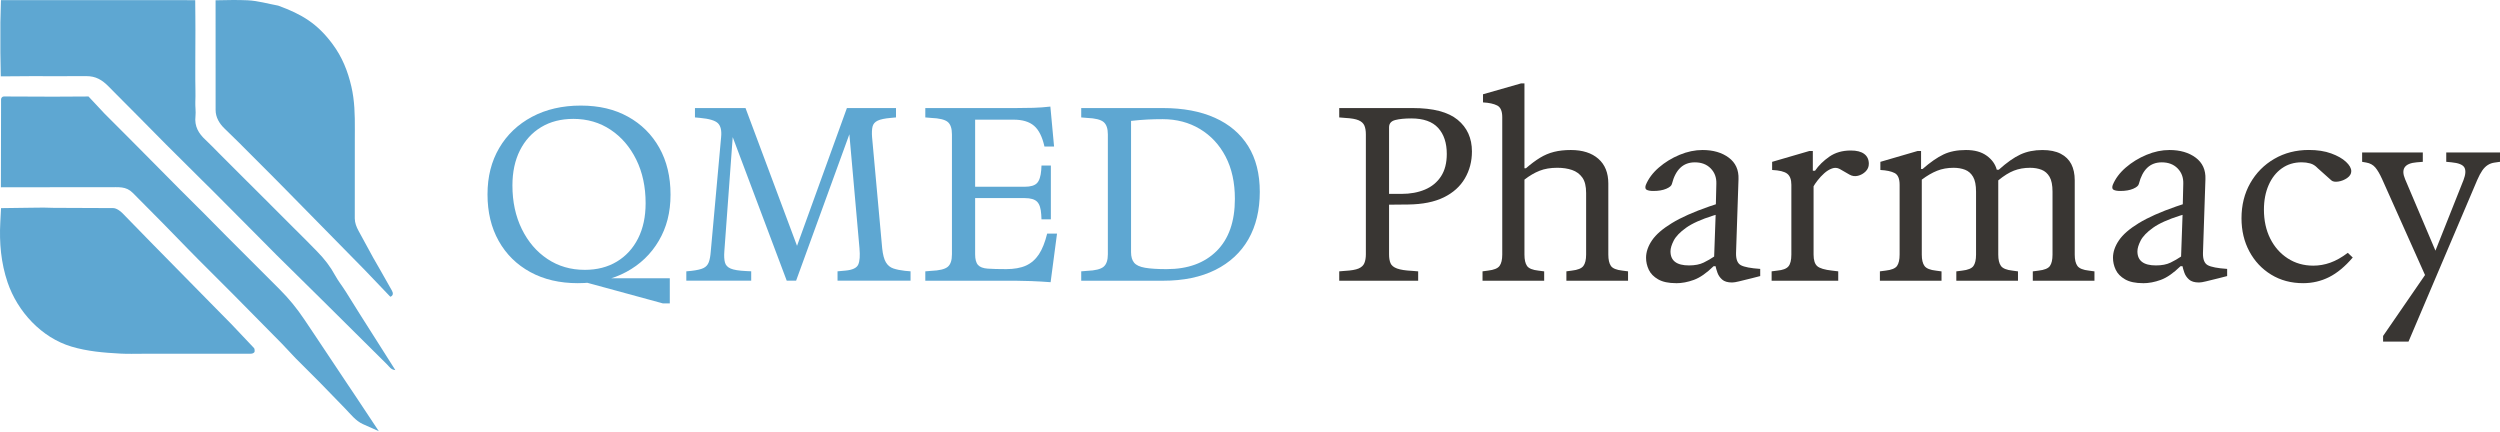
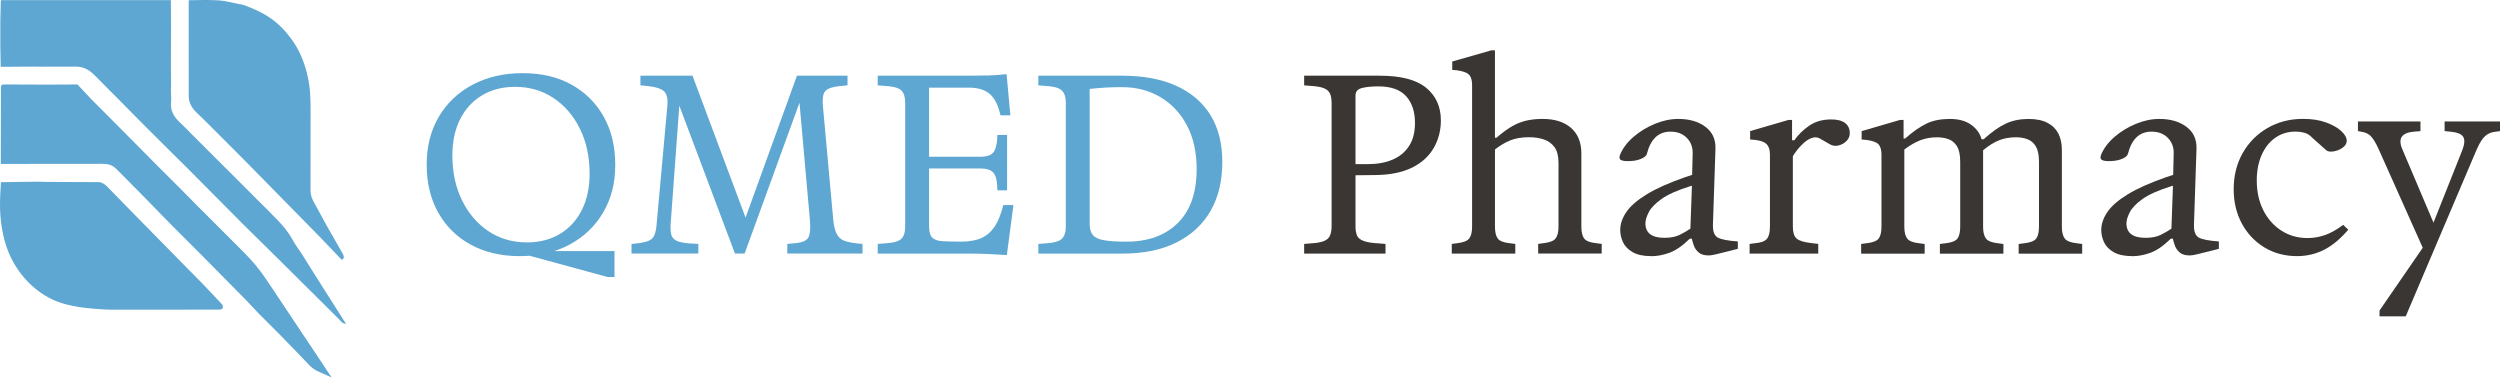
- <svg xmlns="http://www.w3.org/2000/svg" id="Layer_1" data-name="Layer 1" viewBox="0 0 1635.21 282.05">
+ <svg xmlns="http://www.w3.org/2000/svg" id="Layer_1" version="1.1" viewBox="0 0 1868.23 282.05">
  <defs>
    <style>
-       .cls-1 {
+       .st0 {
        fill: #5ea7d2;
      }

-       .cls-2 {
+       .st1 {
        fill: #393633;
      }
    </style>
  </defs>
  <g>
-     <path class="cls-1" d="M225.93,190.38l9.13,14.6,23.52,37.08c-2.84-.21-3.82-2.1-5.42-3.7l-34.83-34.57-8.6-8.52-28.89-28.51-12.25-12.35-30.16-30.32-6-5.92-23.86-23.73-18.41-18.62-13.65-13.72-5.42-5.48c-4.35-4.4-8.43-6.84-14.67-6.83l-25.71.06-6.23-.07-6.97.05-16.99.12-.27-15.71V14.73S.63.09.63.09l127.06.02.03,4.43.06,6.54.04,9.13-.03,8.35-.03,7.03-.02,8.47v8.02s.09,6.9.09,6.9c.04,2.6.04,5.05-.07,7.71-.12,2.95.43,6.41.1,9.27-.77,6.7,2.02,11.34,6.65,15.6,2.93,2.7,5.68,5.66,8.55,8.52l18.2,18.19,11.59,11.54,18.96,18.97,8.46,8.42,7.22,7.35c4.71,4.8,8.59,9.81,11.78,15.69,1.93,3.55,4.43,6.59,6.65,10.15Z" />
-     <path class="cls-1" d="M164.38,231.35l-24.18.04h-47.08c-4.91,0-9.46.17-14.33-.1-10.9-.59-21.5-1.44-32.08-4.6-19.54-5.84-35.26-22.85-41.76-42.03C.65,171.98-.51,158.73.19,145.49l.49-9.35,19.78-.27,8-.09,6.6.17,38.96.16c2.09,0,4.68,1.9,6.09,3.34l19.03,19.51,38.37,39.01,13.95,14.15,14.72,15.57c.4.42.46,2.01.29,2.51s-1.26,1.14-2.1,1.14Z" />
-     <path class="cls-1" d="M244.35,169l4.43,7.71,7.59,13.41c.81,1.43,1.01,3.23-1.06,3.99l-16.52-17.29-27.32-27.81-24.48-24.9-7.97-8.06-22.72-22.76-9.65-9.43c-3.12-3.05-5.62-7.1-5.62-11.87l-.02-71.8c7.25-.12,14-.34,21,0,6.86.34,13.17,2.26,19.95,3.49,15.59,5.69,25.58,11.71,35.58,25.18,6.23,8.39,9.96,17.65,12.3,27.81,2.13,9.24,2.3,18.42,2.26,27.9l-.02,6.02-.02,52.31c0,2.89,1.13,5.65,2.46,8.09l9.81,18Z" />
-     <path class="cls-1" d="M225.45,266.89l-16.65-17.13-15.53-15.53-8.97-9.52-31.73-32.14-23-23-6.74-6.85-16.28-16.69-19.65-19.82c-4.56-4.6-9.29-3.67-15.51-3.77l-43.36.03-27.45.04.11-52.36v-5.2c.01-.84.76-1.85,1.8-1.85l32.35.13,23.05-.12,10.41,11.13,20.51,20.55,29.3,29.56,15.83,15.77,14.19,14.36,34.72,34.72c6.19,6.19,11.35,12.51,16.22,19.78l7.23,10.79,20.76,31.14,5.26,7.84,15.46,23.29-10.4-4.63c-4.75-2.12-8.17-6.66-11.92-10.52Z" />
+     <path class="st0" d="M225.93,190.38l9.13,14.6,23.52,37.08c-2.84-.21-3.82-2.1-5.42-3.7l-34.83-34.57-8.6-8.52-28.89-28.51-12.25-12.35-30.16-30.32-6-5.92-23.86-23.73-18.41-18.62-13.65-13.72-5.42-5.48c-4.35-4.4-8.43-6.84-14.67-6.83l-25.71.06-6.23-.07-6.97.05-16.99.12-.27-15.71V14.73L.63.09l127.06.02.03,4.43.06,6.54.04,9.13-.03,8.35-.03,7.03-.02,8.47v8.02l.09,6.9c.04,2.6.04,5.05-.07,7.71-.12,2.95.43,6.41.1,9.27-.77,6.7,2.02,11.34,6.65,15.6,2.93,2.7,5.68,5.66,8.55,8.52l18.2,18.19,11.59,11.54,18.96,18.97,8.46,8.42,7.22,7.35c4.71,4.8,8.59,9.81,11.78,15.69,1.93,3.55,4.43,6.59,6.65,10.15h0Z" />
+     <path class="st0" d="M164.38,231.35l-24.18.04h-47.08c-4.91,0-9.46.17-14.33-.1-10.9-.59-21.5-1.44-32.08-4.6-19.54-5.84-35.26-22.85-41.76-42.03C.65,171.98-.51,158.73.19,145.49l.49-9.35,19.78-.27,8-.09,6.6.17,38.96.16c2.09,0,4.68,1.9,6.09,3.34l19.03,19.51,38.37,39.01,13.95,14.15,14.72,15.57c.4.42.46,2.01.29,2.51s-1.26,1.14-2.1,1.14h.01Z" />
+     <path class="st0" d="M244.35,169l4.43,7.71,7.59,13.41c.81,1.43,1.01,3.23-1.06,3.99l-16.52-17.29-27.32-27.81-24.48-24.9-7.97-8.06-22.72-22.76-9.65-9.43c-3.12-3.05-5.62-7.1-5.62-11.87l-.02-71.8c7.25-.12,14-.34,21,0,6.86.34,13.17,2.26,19.95,3.49,15.59,5.69,25.58,11.71,35.58,25.18,6.23,8.39,9.96,17.65,12.3,27.81,2.13,9.24,2.3,18.42,2.26,27.9l-.02,6.02-.02,52.31c0,2.89,1.13,5.65,2.46,8.09l9.81,18h.02Z" />
+     <path class="st0" d="M225.45,266.89l-16.65-17.13-15.53-15.53-8.97-9.52-31.73-32.14-23-23-6.74-6.85-16.28-16.69-19.65-19.82c-4.56-4.6-9.29-3.67-15.51-3.77l-43.36.03-27.45.04.11-52.36v-5.2c0-.84.76-1.85,1.8-1.85l32.35.13,23.05-.12,10.41,11.13,20.51,20.55,29.3,29.56,15.83,15.77,14.19,14.36,34.72,34.72c6.19,6.19,11.35,12.51,16.22,19.78l7.23,10.79,20.76,31.14,5.26,7.84,15.46,23.29-10.4-4.63c-4.75-2.12-8.17-6.66-11.92-10.52h-.01Z" />
  </g>
  <g>
-     <path class="cls-1" d="M377.92,185.22c-11.83,0-22.18-2.42-31.06-7.26-8.87-4.84-15.76-11.62-20.65-20.33-4.9-8.71-7.34-18.88-7.34-30.49s2.55-21.62,7.66-30.33c5.11-8.71,12.26-15.51,21.46-20.41,9.2-4.89,19.82-7.34,31.86-7.34s22.13,2.42,30.9,7.26c8.76,4.84,15.59,11.62,20.49,20.33,4.89,8.71,7.34,18.93,7.34,30.65s-2.56,21.46-7.66,30.17c-5.11,8.71-12.21,15.52-21.3,20.41-9.09,4.9-19.66,7.34-31.7,7.34ZM382.44,176.51c8.07,0,15.08-1.8,21.05-5.41,5.97-3.6,10.59-8.66,13.88-15.17,3.28-6.51,4.92-14.17,4.92-22.99,0-10.75-2.04-20.27-6.13-28.56-4.09-8.28-9.68-14.79-16.78-19.52-7.1-4.73-15.22-7.1-24.36-7.1-8.07,0-15.08,1.8-21.05,5.4-5.97,3.6-10.59,8.66-13.88,15.17-3.28,6.51-4.92,14.17-4.92,22.99,0,10.65,2.04,20.14,6.13,28.48,4.09,8.34,9.68,14.87,16.78,19.6,7.1,4.73,15.22,7.1,24.36,7.1ZM433.58,198.45l-49.69-13.55,1.61-2.9h52.6v16.46h-4.52Z" />
-     <path class="cls-1" d="M448.91,183.61v-6.13l3.39-.32c3.66-.43,6.29-1.05,7.91-1.86s2.74-2.07,3.39-3.79c.65-1.72,1.07-4.03,1.29-6.94l6.78-74.86c.43-4.3-.27-7.34-2.1-9.12-1.83-1.77-5.7-2.93-11.62-3.47l-3.39-.32v-6.13h33.07l35.82,95.83h-4.19l34.69-95.83h32.11v6.13l-3.39.32c-3.87.32-6.72.92-8.55,1.77-1.83.86-2.96,2.15-3.39,3.87-.43,1.72-.54,4.03-.32,6.94l6.62,72.76c.43,4.09,1.24,7.13,2.42,9.12,1.18,1.99,2.82,3.33,4.92,4.03,2.1.7,4.6,1.21,7.5,1.53l3.71.32v6.13h-47.76v-6.13l5.32-.48c4.52-.43,7.26-1.75,8.23-3.95.97-2.2,1.24-5.73.81-10.57l-7.1-80.02,2.26.48-36.62,100.67h-6.13l-35.33-93.9-5.49,74.86c-.22,2.9-.08,5.27.4,7.1.48,1.83,1.75,3.17,3.79,4.03,2.04.86,5.38,1.4,10,1.61l3.39.16v6.13h-42.43Z" />
-     <path class="cls-1" d="M687.2,184.58c-4.2-.32-8.42-.56-12.67-.73-4.25-.16-7.77-.24-10.57-.24h-58.73v-6.13l3.87-.32c5.27-.21,8.85-1.07,10.73-2.58,1.88-1.5,2.82-4.25,2.82-8.23v-78.41c0-3.98-.94-6.72-2.82-8.23-1.88-1.5-5.46-2.36-10.73-2.58l-3.87-.32v-6.13h59.05c3.98,0,7.85-.05,11.62-.16,3.76-.11,7.47-.38,11.13-.81l2.42,26.14h-6.29c-1.4-6.34-3.66-10.86-6.78-13.55-3.12-2.69-7.58-4.03-13.39-4.03h-25.17v43.88h32.43c3.87,0,6.56-.81,8.07-2.42,1.51-1.61,2.42-4.46,2.74-8.55l.16-2.9h6.13v35.17h-6.13l-.16-3.07c-.22-3.98-1.1-6.78-2.66-8.39-1.56-1.61-4.28-2.42-8.15-2.42h-32.43v36.78c0,3.23.62,5.54,1.86,6.94,1.24,1.4,3.36,2.21,6.37,2.42,3.01.22,7.04.32,12.1.32s9.6-.78,12.99-2.34c3.39-1.56,6.18-4.01,8.39-7.34,2.2-3.33,4-7.85,5.4-13.55h6.45l-4.19,31.78Z" />
-     <path class="cls-1" d="M707.21,183.61v-6.13l3.87-.32c5.27-.21,8.85-1.1,10.73-2.66,1.88-1.56,2.82-4.28,2.82-8.15v-78.41c0-3.87-.94-6.59-2.82-8.15-1.88-1.56-5.46-2.45-10.73-2.66l-3.87-.32v-6.13h53.4c13.23,0,24.58,2.12,34.04,6.37,9.46,4.25,16.72,10.43,21.78,18.55,5.05,8.12,7.58,18.1,7.58,29.93s-2.48,22.24-7.42,30.9c-4.95,8.66-12.16,15.35-21.62,20.09-9.47,4.73-20.87,7.1-34.2,7.1h-53.56ZM763.19,176.03c13.77,0,24.63-3.95,32.59-11.86,7.96-7.91,11.94-19.28,11.94-34.12,0-10.65-2.02-19.84-6.05-27.59-4.03-7.74-9.63-13.77-16.78-18.07-7.15-4.3-15.3-6.45-24.44-6.45-3.44,0-6.78.08-10,.24-3.23.16-6.78.46-10.65.89v85.83c0,3.01.67,5.32,2.02,6.94,1.34,1.61,3.74,2.72,7.18,3.31,3.44.59,8.17.89,14.2.89Z" />
-     <path class="cls-2" d="M875.97,183.61v-6.13l3.87-.32c3.98-.21,6.91-.73,8.79-1.53,1.88-.81,3.15-1.99,3.79-3.55.64-1.56.97-3.47.97-5.73v-78.41c0-2.36-.32-4.3-.97-5.81-.65-1.5-1.91-2.66-3.79-3.47-1.88-.81-4.81-1.32-8.79-1.53l-3.87-.32v-6.13h48.08c13.34,0,23.12,2.56,29.36,7.66,6.24,5.11,9.36,12.02,9.36,20.73,0,6.45-1.53,12.32-4.6,17.59-3.07,5.27-7.66,9.41-13.79,12.42-6.13,3.01-13.87,4.57-23.23,4.68l-16.78.16v-7.1h12.26c5.81,0,10.94-.94,15.41-2.82,4.46-1.88,7.96-4.76,10.49-8.63,2.53-3.87,3.79-8.77,3.79-14.68,0-7.2-1.88-12.88-5.65-17.02-3.77-4.14-9.63-6.21-17.59-6.21-4.3,0-7.8.35-10.49,1.05-2.69.7-4.03,2.29-4.03,4.76v83.09c0,2.37.32,4.3.97,5.81.64,1.51,2.07,2.66,4.28,3.47,2.2.81,5.51,1.32,9.92,1.53l3.87.32v6.13h-51.63Z" />
-     <path class="cls-2" d="M969.7,183.61v-6.13l3.55-.48c3.87-.43,6.4-1.45,7.58-3.06,1.18-1.61,1.77-4.09,1.77-7.42v-89.86c0-3.98-1.1-6.53-3.31-7.66-2.21-1.13-5.3-1.8-9.28-2.02v-5.32l24.85-7.1h2.26v55.5h.97c3.23-2.8,6.29-5.08,9.2-6.86,2.9-1.77,5.97-3.07,9.2-3.87,3.23-.81,6.88-1.21,10.97-1.21,7.64,0,13.63,1.91,17.99,5.73,4.36,3.82,6.53,9.22,6.53,16.21v46.46c0,3.33.56,5.81,1.69,7.42,1.13,1.61,3.63,2.64,7.5,3.06l3.71.48v6.13h-40.33v-6.13l3.55-.48c3.87-.43,6.4-1.45,7.58-3.06,1.18-1.61,1.78-4.09,1.78-7.42v-40.33c0-4.41-.83-7.77-2.5-10.08-1.67-2.31-3.9-3.95-6.7-4.92-2.8-.97-6.03-1.45-9.68-1.45-4.41,0-8.26.65-11.54,1.94-3.28,1.29-6.59,3.23-9.92,5.81v49.05c0,3.33.56,5.81,1.69,7.42,1.13,1.61,3.63,2.64,7.5,3.06l3.71.48v6.13h-40.33Z" />
-     <path class="cls-2" d="M1096.35,185.22c-4.95,0-8.87-.83-11.78-2.5-2.9-1.67-4.95-3.76-6.13-6.29-1.19-2.53-1.78-5.13-1.78-7.82,0-3.76,1.29-7.56,3.87-11.37,2.58-3.82,6.91-7.58,12.99-11.29,6.08-3.71,14.22-7.34,24.44-10.89l4.36-1.45.32-13.55c.11-3.98-1.13-7.29-3.71-9.92-2.58-2.63-6.03-3.95-10.33-3.95-3.87,0-7.04,1.18-9.52,3.55-2.48,2.37-4.3,5.86-5.49,10.49-.22,1.18-1.45,2.26-3.71,3.23-2.26.97-5.06,1.45-8.39,1.45-1.94,0-3.39-.24-4.36-.73s-1.18-1.53-.65-3.15c1.72-4.19,4.57-8.01,8.55-11.45,3.98-3.44,8.5-6.21,13.55-8.31,5.05-2.1,10.06-3.15,15-3.15,6.99,0,12.72,1.67,17.18,5,4.46,3.33,6.59,8.01,6.37,14.04l-1.61,48.24c-.11,4.19.94,6.88,3.15,8.07,2.2,1.18,6.43,1.99,12.66,2.42v4.68l-5.65,1.45c-3.55.86-6.29,1.53-8.23,2.02-1.94.48-3.44.73-4.52.73-2.9,0-5.08-.64-6.53-1.94s-2.48-2.8-3.07-4.52c-.59-1.72-1-3.12-1.21-4.19h-1.29c-4.63,4.52-8.93,7.5-12.91,8.95-3.98,1.45-7.85,2.18-11.62,2.18ZM1104.74,173.61c3.87,0,7.07-.62,9.6-1.86,2.53-1.24,4.81-2.55,6.86-3.95l.97-27.27-1.61.48c-7.85,2.48-13.77,5.14-17.75,7.99-3.98,2.85-6.67,5.65-8.07,8.39-1.4,2.74-2.1,5.08-2.1,7.02,0,6.13,4.03,9.2,12.1,9.2Z" />
-     <path class="cls-2" d="M1158.79,183.61v-6.13l3.71-.48c3.55-.32,5.97-1.23,7.26-2.74,1.29-1.5,1.94-4.09,1.94-7.74v-45.66c0-3.44-.92-5.86-2.74-7.26-1.83-1.4-5.11-2.2-9.84-2.42v-5.32l24.36-7.1h2.26v12.91h1.45c2.36-3.44,5.49-6.51,9.36-9.2,3.87-2.69,8.55-4.03,14.04-4.03,3.87,0,6.8.75,8.79,2.26,1.99,1.51,2.99,3.66,2.99,6.45,0,1.94-.7,3.6-2.1,5s-3.07,2.34-5,2.82c-1.94.48-3.77.24-5.49-.73l-6.45-3.71c-1.61-.86-3.31-.97-5.08-.32-1.77.65-3.47,1.69-5.08,3.15-1.61,1.45-3.04,2.98-4.28,4.6-1.24,1.61-2.12,2.9-2.66,3.87v44.69c0,3.66.81,6.19,2.42,7.58,1.61,1.4,4.84,2.37,9.68,2.9l4.03.48v6.13h-43.56Z" />
-     <path class="cls-2" d="M1229.61,183.61v-6.13l3.71-.48c3.87-.43,6.37-1.45,7.5-3.06,1.13-1.61,1.69-4.09,1.69-7.42v-45.66c0-3.98-1.08-6.53-3.23-7.66-2.15-1.13-5.27-1.8-9.36-2.02v-5.32l24.36-7.1h2.26v11.78h.97c5.05-4.41,9.62-7.58,13.71-9.52,4.09-1.94,8.98-2.9,14.68-2.9s10.11,1.24,13.55,3.71c3.44,2.48,5.65,5.54,6.61,9.2h1.29c5.27-4.73,10-8.07,14.2-10,4.2-1.94,8.98-2.9,14.36-2.9,4.84,0,8.82.81,11.94,2.42,3.12,1.61,5.43,3.87,6.94,6.78,1.5,2.9,2.26,6.45,2.26,10.65v48.56c0,3.33.59,5.81,1.77,7.42,1.18,1.61,3.71,2.64,7.58,3.06l3.55.48v6.13h-40.33v-6.13l3.71-.48c3.87-.43,6.37-1.45,7.5-3.06,1.13-1.61,1.69-4.09,1.69-7.42v-41.14c0-4.3-.65-7.55-1.94-9.76-1.29-2.2-3.04-3.74-5.24-4.6-2.21-.86-4.71-1.29-7.5-1.29-3.87,0-7.4.62-10.57,1.86-3.17,1.24-6.59,3.36-10.24,6.37v48.56c0,3.33.59,5.81,1.77,7.42,1.18,1.61,3.71,2.64,7.58,3.06l3.55.48v6.13h-40.33v-6.13l3.71-.48c3.87-.43,6.37-1.45,7.5-3.06,1.13-1.61,1.69-4.09,1.69-7.42v-41.14c0-4.3-.65-7.55-1.94-9.76-1.29-2.2-3.04-3.74-5.24-4.6-2.21-.86-4.71-1.29-7.5-1.29-3.98,0-7.58.65-10.81,1.94s-6.56,3.23-10,5.81v49.05c0,3.33.59,5.81,1.78,7.42,1.18,1.61,3.71,2.64,7.58,3.06l3.55.48v6.13h-40.33Z" />
-     <path class="cls-2" d="M1401.76,185.22c-4.95,0-8.87-.83-11.78-2.5-2.9-1.67-4.95-3.76-6.13-6.29-1.19-2.53-1.78-5.13-1.78-7.82,0-3.76,1.29-7.56,3.87-11.37,2.58-3.82,6.91-7.58,12.99-11.29,6.08-3.71,14.22-7.34,24.44-10.89l4.36-1.45.32-13.55c.11-3.98-1.13-7.29-3.71-9.92-2.58-2.63-6.03-3.95-10.33-3.95-3.87,0-7.04,1.18-9.52,3.55-2.48,2.37-4.3,5.86-5.49,10.49-.22,1.18-1.45,2.26-3.71,3.23-2.26.97-5.06,1.45-8.39,1.45-1.94,0-3.39-.24-4.36-.73s-1.18-1.53-.65-3.15c1.72-4.19,4.57-8.01,8.55-11.45,3.98-3.44,8.5-6.21,13.55-8.31,5.05-2.1,10.06-3.15,15-3.15,6.99,0,12.72,1.67,17.18,5,4.46,3.33,6.59,8.01,6.37,14.04l-1.61,48.24c-.11,4.19.94,6.88,3.15,8.07,2.2,1.18,6.43,1.99,12.66,2.42v4.68l-5.65,1.45c-3.55.86-6.29,1.53-8.23,2.02-1.94.48-3.44.73-4.52.73-2.9,0-5.08-.64-6.53-1.94s-2.48-2.8-3.07-4.52c-.59-1.72-1-3.12-1.21-4.19h-1.29c-4.63,4.52-8.93,7.5-12.91,8.95-3.98,1.45-7.85,2.18-11.62,2.18ZM1410.15,173.61c3.87,0,7.07-.62,9.6-1.86,2.53-1.24,4.81-2.55,6.86-3.95l.97-27.27-1.61.48c-7.85,2.48-13.77,5.14-17.75,7.99-3.98,2.85-6.67,5.65-8.07,8.39-1.4,2.74-2.1,5.08-2.1,7.02,0,6.13,4.03,9.2,12.1,9.2Z" />
-     <path class="cls-2" d="M1506.46,185.22c-7.85,0-14.82-1.86-20.89-5.57-6.08-3.71-10.84-8.76-14.28-15.17-3.44-6.4-5.16-13.63-5.16-21.7,0-8.6,1.91-16.27,5.73-22.99,3.82-6.72,9.06-12.02,15.73-15.89,6.67-3.87,14.2-5.81,22.59-5.81,5.59,0,10.46.75,14.6,2.26,4.14,1.51,7.37,3.33,9.68,5.49,2.31,2.15,3.47,4.19,3.47,6.13,0,1.72-.89,3.2-2.66,4.44-1.77,1.24-3.71,2.02-5.81,2.34-2.1.32-3.63.06-4.6-.81l-9.04-8.07c-1.4-1.5-2.98-2.5-4.76-2.98-1.77-.48-3.63-.73-5.57-.73-4.95,0-9.28,1.32-12.99,3.95-3.71,2.64-6.59,6.29-8.63,10.97-2.04,4.68-3.07,10.03-3.07,16.05,0,7.1,1.37,13.39,4.11,18.88,2.74,5.49,6.56,9.82,11.46,12.99,4.89,3.17,10.46,4.76,16.7,4.76,3.76,0,7.47-.64,11.13-1.94,3.66-1.29,7.47-3.44,11.46-6.45l3.23,3.07c-5.06,5.92-10.22,10.19-15.49,12.83-5.27,2.63-10.92,3.95-16.94,3.95Z" />
-     <path class="cls-2" d="M1558.74,223.46v-3.71l27.43-39.85-28.07-62.76c-1.51-3.33-2.98-5.86-4.44-7.58-1.45-1.72-3.42-2.8-5.89-3.23l-2.74-.48v-6.13h39.69v6.13l-4.03.32c-7.85.65-10.38,4.3-7.58,10.97l22.26,52.43-4.68.16,20.65-51.95c1.4-3.66,1.59-6.4.57-8.23-1.02-1.83-3.85-2.96-8.47-3.39l-3.39-.32v-6.13h35.17v6.13l-3.39.48c-1.72.22-3.25.75-4.6,1.61-1.35.86-2.56,2.07-3.63,3.63-1.08,1.56-2.15,3.58-3.23,6.05l-45.01,105.84h-16.62Z" />
+     <path class="st0" d="M388.37,191.4c-13.92,0-26.11-2.85-36.56-8.55-10.44-5.7-18.55-13.68-24.31-23.93-5.77-10.25-8.64-22.22-8.64-35.89s3-25.45,9.02-35.7c6.01-10.25,14.43-18.26,25.26-24.02,10.83-5.76,23.33-8.64,37.5-8.64s26.05,2.85,36.37,8.55c10.31,5.7,18.35,13.68,24.12,23.93,5.76,10.25,8.64,22.28,8.64,36.08s-3.01,25.26-9.02,35.51c-6.01,10.25-14.37,18.27-25.07,24.02-10.7,5.77-23.14,8.64-37.31,8.64h0ZM393.69,181.15c9.5,0,17.75-2.12,24.78-6.37,7.03-4.24,12.46-10.19,16.34-17.86,3.86-7.66,5.79-16.68,5.79-27.06,0-12.65-2.4-23.86-7.22-33.62-4.81-9.75-11.39-17.41-19.75-22.98s-17.91-8.36-28.67-8.36c-9.5,0-17.75,2.12-24.78,6.36-7.03,4.24-12.46,10.19-16.34,17.86-3.86,7.66-5.79,16.68-5.79,27.06,0,12.54,2.4,23.71,7.22,33.52s11.39,17.5,19.75,23.07c8.36,5.57,17.91,8.36,28.67,8.36h0ZM453.89,206.97l-58.49-15.95,1.89-3.41h61.91v19.37h-5.32Z" />
+     <path class="st0" d="M471.93,189.5v-7.22l3.99-.38c4.31-.51,7.4-1.24,9.31-2.19s3.23-2.44,3.99-4.46c.77-2.02,1.26-4.74,1.52-8.17l7.98-88.11c.51-5.06-.32-8.64-2.47-10.73-2.15-2.08-6.71-3.45-13.68-4.08l-3.99-.38v-7.22h38.92l42.16,112.79h-4.93l40.83-112.79h37.79v7.22l-3.99.38c-4.56.38-7.91,1.08-10.06,2.08-2.15,1.01-3.48,2.53-3.99,4.56s-.64,4.74-.38,8.17l7.79,85.64c.51,4.81,1.46,8.39,2.85,10.73,1.39,2.34,3.32,3.92,5.79,4.74s5.41,1.42,8.83,1.8l4.37.38v7.22h-56.21v-7.22l6.26-.56c5.32-.51,8.55-2.06,9.69-4.65s1.46-6.74.95-12.44l-8.36-94.18,2.66.56-43.1,118.49h-7.22l-41.58-110.52-6.46,88.11c-.26,3.41-.09,6.2.47,8.36.56,2.15,2.06,3.73,4.46,4.74s6.33,1.65,11.77,1.89l3.99.19v7.22h-49.94v.04Z" />
+     <path class="st0" d="M752.4,190.65c-4.94-.38-9.91-.66-14.91-.86-5-.19-9.15-.28-12.44-.28h-69.13v-7.22l4.56-.38c6.2-.25,10.42-1.26,12.63-3.04,2.21-1.77,3.32-5,3.32-9.69v-92.29c0-4.68-1.11-7.91-3.32-9.69-2.21-1.77-6.43-2.78-12.63-3.04l-4.56-.38v-7.22h69.5c4.68,0,9.24-.06,13.68-.19,4.43-.13,8.79-.45,13.1-.95l2.85,30.77h-7.4c-1.65-7.46-4.31-12.78-7.98-15.95-3.67-3.17-8.92-4.74-15.76-4.74h-29.63v51.65h38.17c4.56,0,7.72-.95,9.5-2.85s2.85-5.25,3.23-10.06l.19-3.41h7.22v41.4h-7.22l-.19-3.61c-.26-4.68-1.29-7.98-3.13-9.88s-5.04-2.85-9.59-2.85h-38.17v43.29c0,3.8.73,6.52,2.19,8.17,1.46,1.65,3.95,2.6,7.5,2.85,3.54.26,8.29.38,14.24.38s11.3-.92,15.29-2.75,7.27-4.72,9.88-8.64c2.59-3.92,4.71-9.24,6.36-15.95h7.59l-4.93,37.41h.01Z" />
+     <path class="st0" d="M775.95,189.5v-7.22l4.56-.38c6.2-.25,10.42-1.29,12.63-3.13s3.32-5.04,3.32-9.59v-92.29c0-4.56-1.11-7.76-3.32-9.59-2.21-1.84-6.43-2.88-12.63-3.13l-4.56-.38v-7.22h62.85c15.57,0,28.93,2.5,40.07,7.5,11.13,5,19.68,12.28,25.64,21.83,5.94,9.56,8.92,21.3,8.92,35.23s-2.92,26.18-8.73,36.37c-5.83,10.19-14.31,18.07-25.45,23.65-11.15,5.57-24.56,8.36-40.25,8.36h-63.04ZM841.84,180.58c16.21,0,28.99-4.65,38.36-13.96,9.37-9.31,14.05-22.69,14.05-40.16,0-12.54-2.38-23.35-7.12-32.47-4.74-9.11-11.33-16.21-19.75-21.27-8.42-5.06-18.01-7.59-28.77-7.59-4.05,0-7.98.09-11.77.28-3.8.19-7.98.54-12.54,1.05v101.02c0,3.54.79,6.26,2.38,8.17,1.58,1.89,4.4,3.2,8.45,3.9s9.62,1.05,16.71,1.05h-.01Z" />
+     <path class="st1" d="M974.58,189.5v-7.22l4.56-.38c4.68-.25,8.13-.86,10.35-1.8,2.21-.95,3.71-2.34,4.46-4.18.75-1.84,1.14-4.08,1.14-6.74v-92.29c0-2.78-.38-5.06-1.14-6.84-.77-1.77-2.25-3.13-4.46-4.08s-5.66-1.55-10.35-1.8l-4.56-.38v-7.22h56.59c15.7,0,27.21,3.01,34.56,9.02,7.34,6.01,11.02,14.15,11.02,24.4,0,7.59-1.8,14.5-5.41,20.7-3.61,6.2-9.02,11.08-16.23,14.62s-16.33,5.38-27.34,5.51l-19.75.19v-8.36h14.43c6.84,0,12.88-1.11,18.14-3.32,5.25-2.21,9.37-5.6,12.35-10.16,2.98-4.56,4.46-10.32,4.46-17.28,0-8.47-2.21-15.16-6.65-20.03-4.44-4.87-11.33-7.31-20.7-7.31-5.06,0-9.18.41-12.35,1.24-3.17.82-4.74,2.7-4.74,5.6v97.8c0,2.79.38,5.06,1.14,6.84.75,1.78,2.44,3.13,5.04,4.08,2.59.95,6.49,1.55,11.68,1.8l4.56.38v7.22h-60.77,0Z" />
+     <path class="st1" d="M1084.9,189.5v-7.22l4.18-.56c4.56-.51,7.53-1.71,8.92-3.6s2.08-4.81,2.08-8.73V63.62c0-4.68-1.29-7.69-3.9-9.02-2.6-1.33-6.24-2.12-10.92-2.38v-6.26l29.25-8.36h2.66v65.32h1.14c3.8-3.3,7.4-5.98,10.83-8.07,3.41-2.08,7.03-3.61,10.83-4.56,3.8-.95,8.1-1.42,12.91-1.42,8.99,0,16.04,2.25,21.17,6.74,5.13,4.5,7.69,10.85,7.69,19.08v54.68c0,3.92.66,6.84,1.99,8.73,1.33,1.89,4.27,3.11,8.83,3.6l4.37.56v7.22h-47.47v-7.22l4.18-.56c4.56-.51,7.53-1.71,8.92-3.6,1.39-1.89,2.1-4.81,2.1-8.73v-47.47c0-5.19-.98-9.15-2.94-11.86-1.97-2.72-4.59-4.65-7.89-5.79-3.3-1.14-7.1-1.71-11.39-1.71-5.19,0-9.72.77-13.58,2.28-3.86,1.52-7.76,3.8-11.68,6.84v57.73c0,3.92.66,6.84,1.99,8.73s4.27,3.11,8.83,3.6l4.37.56v7.22h-47.47v-.02Z" />
+     <path class="st1" d="M1233.97,191.4c-5.83,0-10.44-.98-13.87-2.94-3.41-1.97-5.83-4.43-7.22-7.4-1.4-2.98-2.1-6.04-2.1-9.2,0-4.43,1.52-8.9,4.56-13.38,3.04-4.5,8.13-8.92,15.29-13.29,7.16-4.37,16.74-8.64,28.77-12.82l5.13-1.71.38-15.95c.13-4.68-1.33-8.58-4.37-11.68s-7.1-4.65-12.16-4.65c-4.56,0-8.29,1.39-11.21,4.18s-5.06,6.9-6.46,12.35c-.26,1.39-1.71,2.66-4.37,3.8s-5.96,1.71-9.88,1.71c-2.28,0-3.99-.28-5.13-.86s-1.39-1.8-.77-3.71c2.02-4.93,5.38-9.43,10.06-13.48,4.68-4.05,10-7.31,15.95-9.78s11.84-3.71,17.66-3.71c8.23,0,14.97,1.97,20.22,5.89,5.25,3.92,7.76,9.43,7.5,16.53l-1.89,56.78c-.13,4.93,1.11,8.1,3.71,9.5,2.59,1.39,7.57,2.34,14.9,2.85v5.51l-6.65,1.71c-4.18,1.01-7.4,1.8-9.69,2.38-2.28.56-4.05.86-5.32.86-3.41,0-5.98-.75-7.69-2.28s-2.92-3.3-3.61-5.32-1.18-3.67-1.42-4.93h-1.52c-5.45,5.32-10.51,8.83-15.2,10.53s-9.24,2.57-13.68,2.57l.06-.04ZM1243.85,177.73c4.56,0,8.32-.73,11.3-2.19s5.66-3,8.07-4.65l1.14-32.1-1.89.56c-9.24,2.92-16.21,6.05-20.89,9.4s-7.85,6.65-9.5,9.88c-1.65,3.23-2.47,5.98-2.47,8.26,0,7.22,4.74,10.83,14.24,10.83Z" />
+     <path class="st1" d="M1307.47,189.5v-7.22l4.37-.56c4.18-.38,7.03-1.45,8.55-3.23,1.52-1.77,2.28-4.81,2.28-9.11v-53.74c0-4.05-1.08-6.9-3.23-8.55-2.15-1.65-6.01-2.59-11.58-2.85v-6.26l28.67-8.36h2.66v15.2h1.71c2.78-4.05,6.46-7.66,11.02-10.83,4.56-3.17,10.06-4.74,16.53-4.74,4.56,0,8,.88,10.35,2.66s3.52,4.31,3.52,7.59c0,2.28-.82,4.24-2.47,5.89s-3.61,2.75-5.89,3.32c-2.28.56-4.44.28-6.46-.86l-7.59-4.37c-1.89-1.01-3.9-1.14-5.98-.38-2.08.77-4.08,1.99-5.98,3.71-1.89,1.71-3.58,3.51-5.04,5.41-1.46,1.89-2.5,3.41-3.13,4.56v52.6c0,4.31.95,7.29,2.85,8.92,1.89,1.65,5.7,2.79,11.39,3.41l4.74.56v7.22h-51.28Z" />
+     <path class="st1" d="M1390.82,189.5v-7.22l4.37-.56c4.56-.51,7.5-1.71,8.83-3.6s1.99-4.81,1.99-8.73v-53.74c0-4.68-1.27-7.69-3.8-9.02-2.53-1.33-6.2-2.12-11.02-2.38v-6.26l28.67-8.36h2.66v13.87h1.14c5.94-5.19,11.32-8.92,16.14-11.21,4.81-2.28,10.57-3.41,17.28-3.41s11.9,1.46,15.95,4.37c4.05,2.92,6.65,6.52,7.78,10.83h1.52c6.2-5.57,11.77-9.5,16.71-11.77,4.94-2.28,10.57-3.41,16.9-3.41,5.7,0,10.38.95,14.05,2.85s6.39,4.56,8.17,7.98c1.77,3.41,2.66,7.59,2.66,12.54v57.16c0,3.92.69,6.84,2.08,8.73s4.37,3.11,8.92,3.6l4.18.56v7.22h-47.47v-7.22l4.37-.56c4.56-.51,7.5-1.71,8.83-3.6s1.99-4.81,1.99-8.73v-48.42c0-5.06-.77-8.89-2.28-11.49-1.52-2.59-3.58-4.4-6.17-5.41-2.6-1.01-5.54-1.52-8.83-1.52-4.56,0-8.71.73-12.44,2.19-3.73,1.46-7.76,3.95-12.05,7.5v57.16c0,3.92.69,6.84,2.08,8.73s4.37,3.11,8.92,3.6l4.18.56v7.22h-47.47v-7.22l4.37-.56c4.56-.51,7.5-1.71,8.83-3.6s1.99-4.81,1.99-8.73v-48.42c0-5.06-.77-8.89-2.28-11.49-1.52-2.59-3.58-4.4-6.17-5.41-2.6-1.01-5.54-1.52-8.83-1.52-4.68,0-8.92.77-12.72,2.28s-7.72,3.8-11.77,6.84v57.73c0,3.92.69,6.84,2.1,8.73,1.39,1.89,4.37,3.11,8.92,3.6l4.18.56v7.22h-47.47l.02-.04Z" />
+     <path class="st1" d="M1593.44,191.4c-5.83,0-10.44-.98-13.87-2.94-3.41-1.97-5.83-4.43-7.22-7.4-1.4-2.98-2.1-6.04-2.1-9.2,0-4.43,1.52-8.9,4.56-13.38,3.04-4.5,8.13-8.92,15.29-13.29,7.16-4.37,16.74-8.64,28.77-12.82l5.13-1.71.38-15.95c.13-4.68-1.33-8.58-4.37-11.68s-7.1-4.65-12.16-4.65c-4.56,0-8.29,1.39-11.21,4.18s-5.06,6.9-6.46,12.35c-.26,1.39-1.71,2.66-4.37,3.8s-5.96,1.71-9.88,1.71c-2.28,0-3.99-.28-5.13-.86s-1.39-1.8-.77-3.71c2.02-4.93,5.38-9.43,10.06-13.48,4.68-4.05,10-7.31,15.95-9.78s11.84-3.71,17.66-3.71c8.23,0,14.97,1.97,20.22,5.89,5.25,3.92,7.76,9.43,7.5,16.53l-1.89,56.78c-.13,4.93,1.11,8.1,3.71,9.5,2.59,1.39,7.57,2.34,14.9,2.85v5.51l-6.65,1.71c-4.18,1.01-7.4,1.8-9.69,2.38-2.28.56-4.05.86-5.32.86-3.41,0-5.98-.75-7.69-2.28s-2.92-3.3-3.61-5.32-1.18-3.67-1.42-4.93h-1.52c-5.45,5.32-10.51,8.83-15.2,10.53s-9.24,2.57-13.68,2.57l.06-.04ZM1603.32,177.73c4.56,0,8.32-.73,11.3-2.19s5.66-3,8.07-4.65l1.14-32.1-1.89.56c-9.24,2.92-16.21,6.05-20.89,9.4s-7.85,6.65-9.5,9.88c-1.65,3.23-2.47,5.98-2.47,8.26,0,7.22,4.74,10.83,14.24,10.83Z" />
+     <path class="st1" d="M1716.68,191.4c-9.24,0-17.44-2.19-24.59-6.56-7.16-4.37-12.76-10.31-16.81-17.86-4.05-7.53-6.07-16.04-6.07-25.54,0-10.12,2.25-19.15,6.74-27.06,4.5-7.91,10.66-14.15,18.51-18.7,7.85-4.56,16.71-6.84,26.59-6.84,6.58,0,12.31.88,17.18,2.66s8.67,3.92,11.39,6.46c2.72,2.53,4.08,4.93,4.08,7.22,0,2.02-1.05,3.77-3.13,5.23-2.08,1.46-4.37,2.38-6.84,2.75-2.47.38-4.27.07-5.41-.95l-10.64-9.5c-1.65-1.77-3.51-2.94-5.6-3.51-2.08-.56-4.27-.86-6.56-.86-5.83,0-10.92,1.55-15.29,4.65-4.37,3.11-7.76,7.4-10.16,12.91-2.4,5.51-3.61,11.81-3.61,18.89,0,8.36,1.61,15.76,4.84,22.22,3.23,6.46,7.72,11.56,13.49,15.29,5.76,3.73,12.31,5.6,19.66,5.6,4.43,0,8.79-.75,13.1-2.28,4.31-1.52,8.79-4.05,13.49-7.59l3.8,3.61c-5.96,6.97-12.03,11.99-18.23,15.1-6.2,3.1-12.85,4.65-19.94,4.65h0Z" />
+     <path class="st1" d="M1778.21,236.41v-4.37l32.29-46.9-33.04-73.87c-1.78-3.92-3.51-6.9-5.23-8.92-1.71-2.02-4.03-3.3-6.93-3.8l-3.23-.56v-7.22h46.72v7.22l-4.74.38c-9.24.77-12.22,5.06-8.92,12.91l26.2,61.71-5.51.19,24.31-61.15c1.65-4.31,1.87-7.53.67-9.69-1.2-2.15-4.53-3.48-9.97-3.99l-3.99-.38v-7.22h41.4v7.22l-3.99.56c-2.02.26-3.83.88-5.41,1.89s-3.01,2.44-4.27,4.27c-1.27,1.84-2.53,4.21-3.8,7.12l-52.98,124.57h-19.56Z" />
  </g>
</svg>
